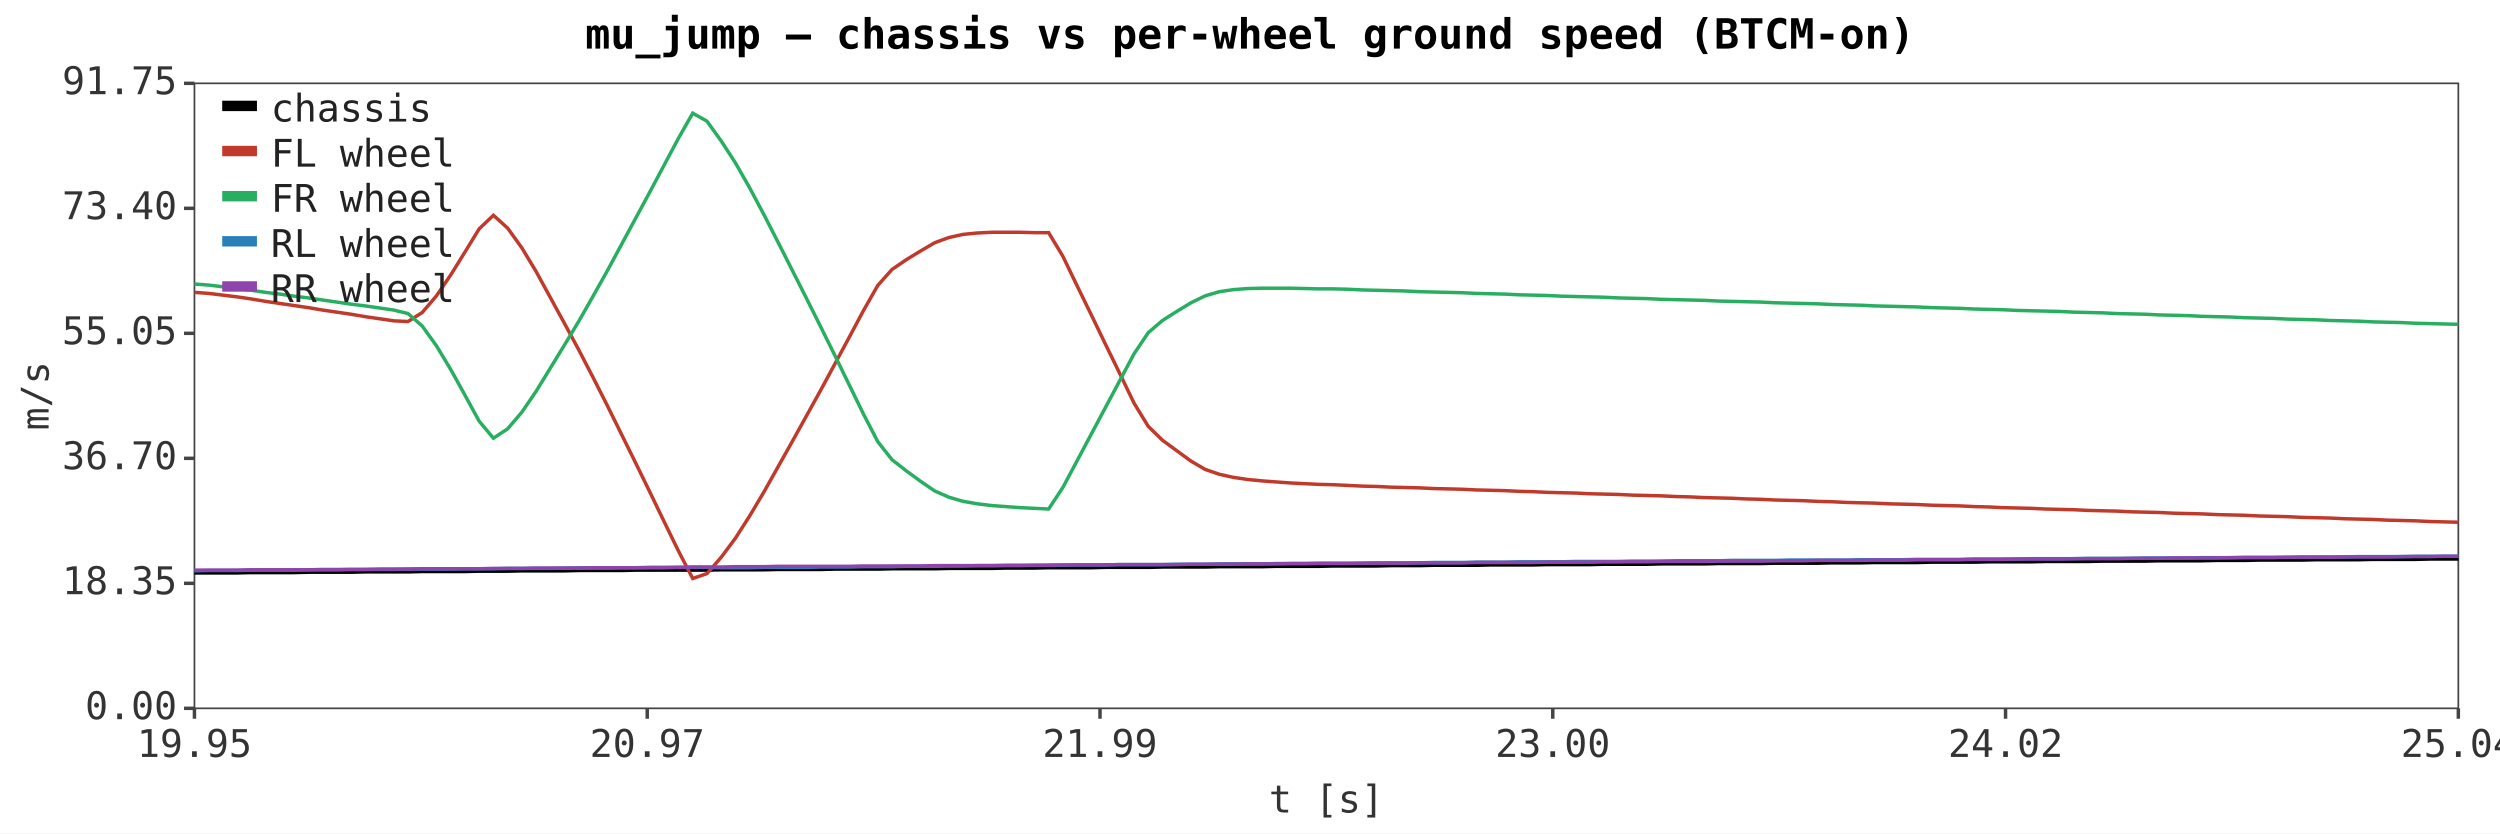
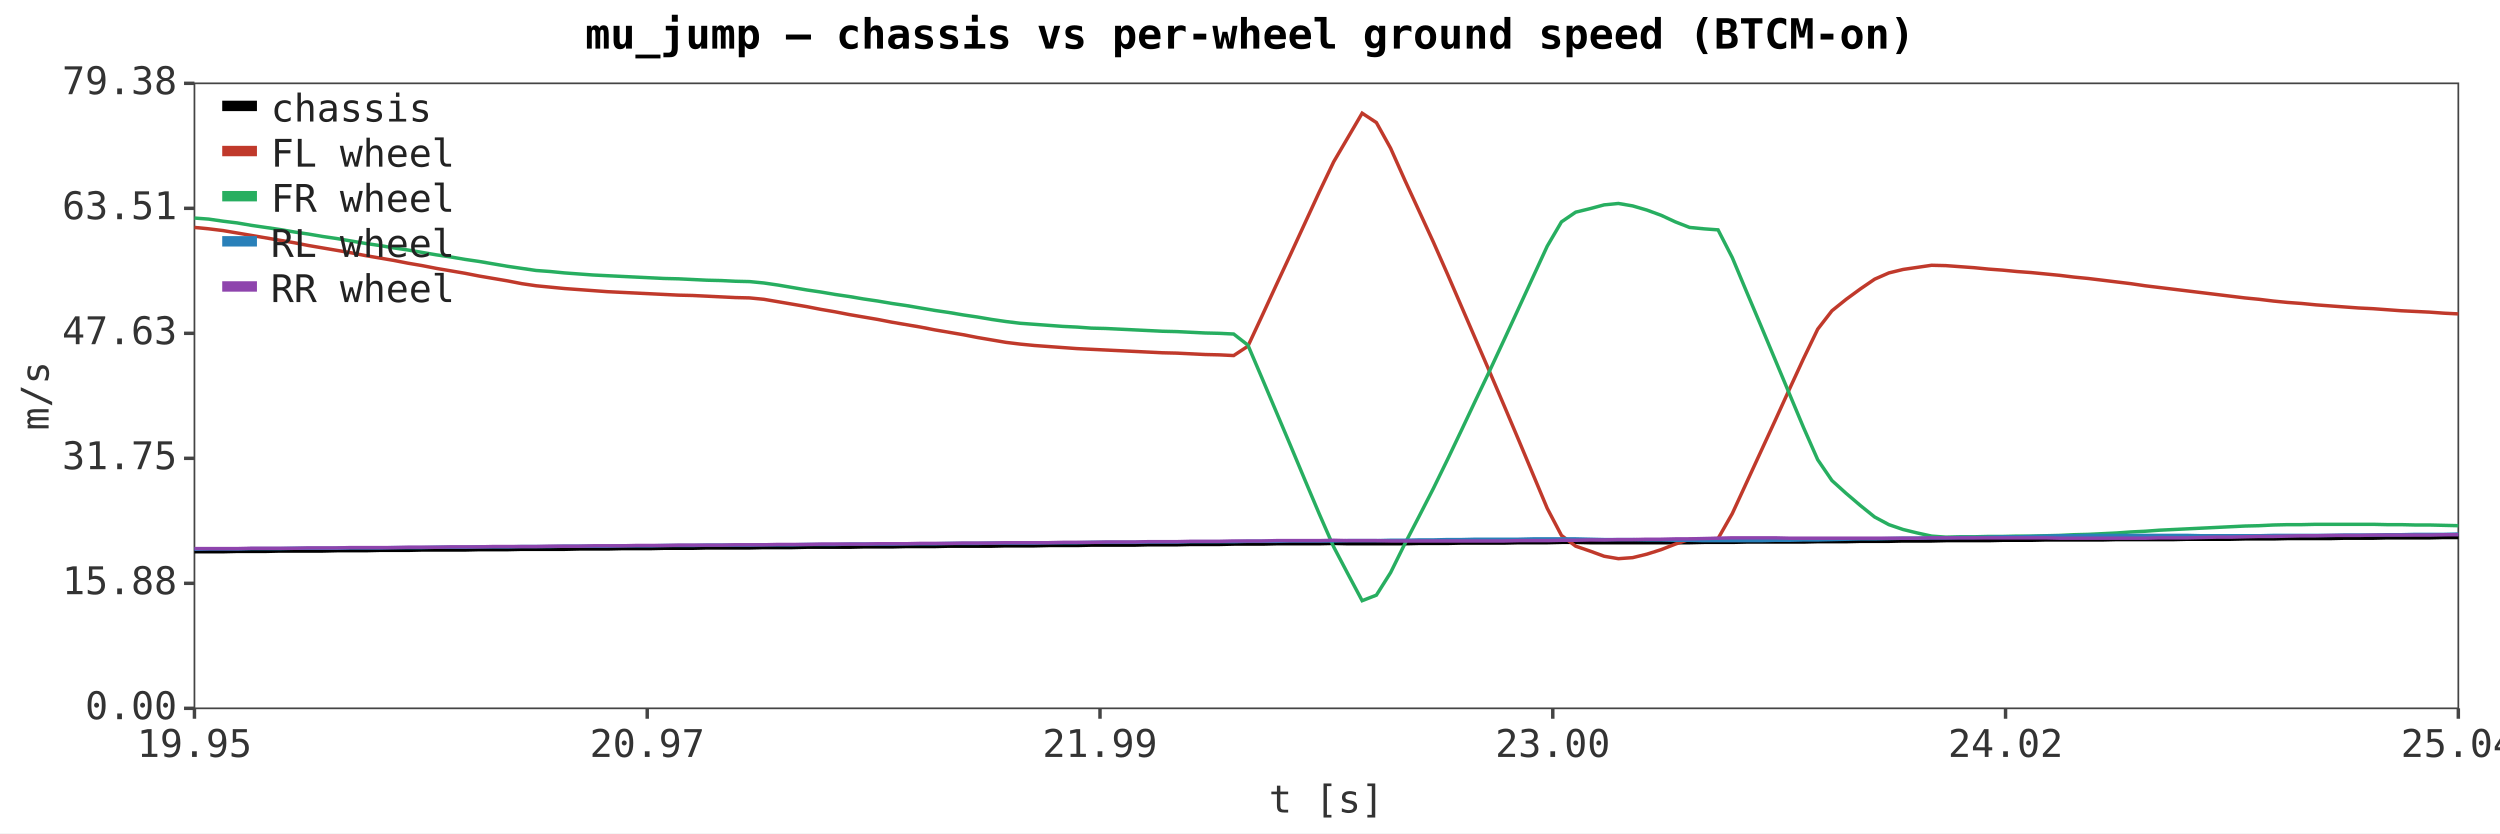
<svg xmlns="http://www.w3.org/2000/svg" viewBox="0 0 720 240" width="720" height="240" font-family="ui-monospace,Consolas,Menlo,monospace" font-size="11">
  <rect width="100%" height="100%" fill="#ffffff" />
  <text x="360.0" y="14" text-anchor="middle" font-size="12" font-weight="bold">mu_jump — chassis vs per-wheel ground speed (BTCM-on)</text>
  <rect x="56" y="24" width="652" height="180" fill="none" stroke="#444" stroke-width="0.5" />
  <line x1="56.0" y1="204" x2="56.0" y2="207" stroke="#444" />
  <text x="56.0" y="218" text-anchor="middle" fill="#333">19.95</text>
  <line x1="186.4" y1="204" x2="186.4" y2="207" stroke="#444" />
  <text x="186.4" y="218" text-anchor="middle" fill="#333">20.97</text>
  <line x1="316.8" y1="204" x2="316.8" y2="207" stroke="#444" />
  <text x="316.8" y="218" text-anchor="middle" fill="#333">21.99</text>
  <line x1="447.2" y1="204" x2="447.2" y2="207" stroke="#444" />
  <text x="447.2" y="218" text-anchor="middle" fill="#333">23.00</text>
  <line x1="577.6" y1="204" x2="577.6" y2="207" stroke="#444" />
  <text x="577.6" y="218" text-anchor="middle" fill="#333">24.02</text>
  <line x1="708.0" y1="204" x2="708.0" y2="207" stroke="#444" />
  <text x="708.0" y="218" text-anchor="middle" fill="#333">25.04</text>
  <line x1="53" y1="204.0" x2="56" y2="204.0" stroke="#444" />
  <text x="51" y="204.0" text-anchor="end" dominant-baseline="middle" fill="#333">0.00</text>
  <line x1="53" y1="168.0" x2="56" y2="168.0" stroke="#444" />
-   <text x="51" y="168.0" text-anchor="end" dominant-baseline="middle" fill="#333">18.35</text>
+   <text x="51" y="168.0" text-anchor="end" dominant-baseline="middle" fill="#333">15.88</text>
  <line x1="53" y1="132.0" x2="56" y2="132.0" stroke="#444" />
-   <text x="51" y="132.0" text-anchor="end" dominant-baseline="middle" fill="#333">36.70</text>
+   <text x="51" y="132.0" text-anchor="end" dominant-baseline="middle" fill="#333">31.75</text>
  <line x1="53" y1="96.0" x2="56" y2="96.0" stroke="#444" />
-   <text x="51" y="96.0" text-anchor="end" dominant-baseline="middle" fill="#333">55.05</text>
+   <text x="51" y="96.0" text-anchor="end" dominant-baseline="middle" fill="#333">47.63</text>
  <line x1="53" y1="60.0" x2="56" y2="60.0" stroke="#444" />
-   <text x="51" y="60.0" text-anchor="end" dominant-baseline="middle" fill="#333">73.40</text>
+   <text x="51" y="60.0" text-anchor="end" dominant-baseline="middle" fill="#333">63.51</text>
  <line x1="53" y1="24.0" x2="56" y2="24.0" stroke="#444" />
-   <text x="51" y="24.0" text-anchor="end" dominant-baseline="middle" fill="#333">91.75</text>
+   <text x="51" y="24.0" text-anchor="end" dominant-baseline="middle" fill="#333">79.38</text>
  <text x="382.0" y="234" text-anchor="middle" fill="#333">t [s]</text>
  <text transform="translate(14,114.0) rotate(-90)" text-anchor="middle" fill="#333">m/s</text>
-   <polyline fill="none" stroke="#000" stroke-width="1.6" points="56.0,164.7 60.1,164.7 64.2,164.7 68.3,164.7 72.4,164.6 76.5,164.6 80.6,164.6 84.7,164.6 88.8,164.5 92.9,164.5 97.0,164.5 101.1,164.5 105.2,164.4 109.3,164.4 113.4,164.4 117.5,164.4 121.6,164.3 125.7,164.3 129.8,164.3 133.9,164.3 138.0,164.2 142.1,164.2 146.2,164.2 150.3,164.1 154.4,164.1 158.5,164.1 162.6,164.1 166.7,164.0 170.8,164.0 174.9,164.0 179.0,164.0 183.1,163.9 187.2,163.9 191.3,163.9 195.4,163.9 199.5,163.9 203.6,163.9 207.7,163.8 211.8,163.8 215.9,163.8 220.0,163.8 224.1,163.7 228.2,163.7 232.3,163.7 236.4,163.7 240.5,163.6 244.6,163.6 248.7,163.6 252.8,163.6 256.9,163.5 261.0,163.5 265.1,163.5 269.2,163.5 273.3,163.4 277.4,163.4 281.5,163.4 285.6,163.4 289.7,163.3 293.8,163.3 297.9,163.3 302.0,163.2 306.1,163.2 310.2,163.2 314.3,163.2 318.4,163.1 322.5,163.1 326.6,163.1 330.7,163.1 334.8,163.0 338.9,163.0 343.0,163.0 347.1,163.0 351.2,162.9 355.3,162.9 359.4,162.9 363.5,162.9 367.6,162.8 371.7,162.8 375.8,162.8 379.9,162.8 384.1,162.7 388.2,162.7 392.3,162.7 396.4,162.7 400.5,162.6 404.6,162.6 408.7,162.6 412.8,162.5 416.9,162.5 421.0,162.5 425.1,162.5 429.2,162.4 433.3,162.4 437.4,162.4 441.5,162.4 445.6,162.3 449.7,162.3 453.8,162.3 457.9,162.3 462.0,162.2 466.1,162.2 470.2,162.2 474.3,162.2 478.4,162.1 482.5,162.1 486.6,162.1 490.7,162.1 494.8,162.0 498.9,162.0 503.0,162.0 507.1,162.0 511.2,161.9 515.3,161.9 519.4,161.9 523.5,161.9 527.6,161.8 531.7,161.8 535.8,161.8 539.9,161.7 544.0,161.7 548.1,161.7 552.2,161.7 556.3,161.6 560.4,161.6 564.5,161.6 568.6,161.6 572.7,161.5 576.8,161.5 580.9,161.5 585.0,161.5 589.1,161.4 593.2,161.4 597.3,161.4 601.4,161.4 605.5,161.3 609.6,161.3 613.7,161.3 617.8,161.3 621.9,161.2 626.0,161.2 630.1,161.2 634.2,161.2 638.3,161.1 642.4,161.1 646.5,161.1 650.6,161.0 654.7,161.0 658.8,161.0 662.9,161.0 667.0,160.9 671.1,160.9 675.2,160.9 679.3,160.9 683.4,160.8 687.5,160.8 691.6,160.8 695.7,160.8 699.8,160.7 703.9,160.7 708.0,160.7" />
-   <polyline fill="none" stroke="#c0392b" stroke-width="1.0" points="56.0,84.2 60.1,84.5 64.2,85.0 68.3,85.5 72.4,86.1 76.5,86.8 80.6,87.4 84.7,88.0 88.8,88.6 92.9,89.3 97.0,89.9 101.1,90.5 105.2,91.2 109.3,91.8 113.4,92.4 117.5,92.6 121.6,90.0 125.7,85.2 129.8,79.2 133.9,72.6 138.0,65.9 142.1,62.0 146.2,65.7 150.3,71.4 154.4,78.2 158.5,85.7 162.6,93.2 166.7,100.8 170.8,108.7 174.9,116.8 179.0,125.1 183.1,133.4 187.2,141.8 191.3,150.3 195.4,158.7 199.5,166.6 203.6,165.2 207.7,160.5 211.8,155.0 215.9,148.6 220.0,141.7 224.1,134.4 228.2,127.1 232.3,119.7 236.4,112.3 240.5,104.7 244.6,97.1 248.7,89.4 252.8,82.2 256.9,77.6 261.0,74.8 265.1,72.3 269.2,69.9 273.3,68.4 277.4,67.5 281.5,67.1 285.6,66.9 289.7,66.9 293.8,66.9 297.9,67.0 302.0,67.0 306.1,73.8 310.2,82.3 314.3,90.7 318.4,99.2 322.5,107.6 326.6,116.1 330.7,122.8 334.8,126.8 338.9,129.8 343.0,132.8 347.1,135.2 351.2,136.6 355.3,137.5 359.4,138.1 363.5,138.5 367.6,138.8 371.7,139.1 375.8,139.3 379.9,139.5 384.1,139.6 388.2,139.8 392.3,140.0 396.4,140.1 400.5,140.3 404.6,140.4 408.7,140.5 412.8,140.7 416.9,140.8 421.0,140.9 425.1,141.1 429.2,141.2 433.3,141.3 437.4,141.5 441.5,141.6 445.6,141.8 449.7,141.9 453.8,142.0 457.9,142.2 462.0,142.3 466.1,142.4 470.2,142.6 474.3,142.7 478.4,142.8 482.5,143.0 486.6,143.1 490.7,143.3 494.8,143.4 498.9,143.5 503.0,143.7 507.1,143.8 511.2,144.0 515.3,144.1 519.4,144.2 523.5,144.4 527.6,144.5 531.7,144.7 535.8,144.8 539.9,144.9 544.0,145.1 548.1,145.2 552.2,145.3 556.3,145.5 560.4,145.6 564.5,145.7 568.6,145.9 572.7,146.0 576.8,146.2 580.9,146.3 585.0,146.4 589.1,146.6 593.2,146.7 597.3,146.8 601.4,147.0 605.5,147.1 609.6,147.2 613.7,147.4 617.8,147.5 621.9,147.6 626.0,147.8 630.1,147.9 634.2,148.0 638.3,148.2 642.4,148.3 646.5,148.4 650.6,148.6 654.7,148.7 658.8,148.8 662.9,149.0 667.0,149.1 671.1,149.2 675.2,149.4 679.3,149.5 683.4,149.6 687.5,149.8 691.6,149.9 695.7,150.0 699.8,150.2 703.9,150.3 708.0,150.4" />
-   <polyline fill="none" stroke="#27ae60" stroke-width="1.0" points="56.0,81.8 60.1,82.1 64.2,82.6 68.3,83.1 72.4,83.6 76.5,84.2 80.6,84.7 84.7,85.3 88.8,85.8 92.9,86.4 97.0,87.0 101.1,87.6 105.2,88.1 109.3,88.7 113.4,89.3 117.5,90.3 121.6,93.9 125.7,99.6 129.8,106.4 133.9,113.8 138.0,121.3 142.1,126.2 146.2,123.5 150.3,118.7 154.4,112.7 158.5,106.0 162.6,99.3 166.7,92.5 170.8,85.3 174.9,78.0 179.0,70.4 183.1,62.8 187.2,55.2 191.3,47.5 195.4,39.8 199.5,32.6 203.6,34.9 207.7,40.6 211.8,46.9 215.9,54.1 220.0,61.8 224.1,69.8 228.2,77.9 232.3,86.0 236.4,94.2 240.5,102.5 244.6,110.9 248.7,119.3 252.8,127.2 256.9,132.4 261.0,135.6 265.1,138.6 269.2,141.4 273.3,143.2 277.4,144.4 281.5,145.1 285.6,145.6 289.7,145.9 293.8,146.2 297.9,146.4 302.0,146.6 306.1,140.4 310.2,132.7 314.3,125.0 318.4,117.3 322.5,109.6 326.6,101.9 330.7,95.8 334.8,92.3 338.9,89.7 343.0,87.2 347.1,85.2 351.2,84.0 355.3,83.4 359.4,83.1 363.5,83.0 367.6,83.0 371.7,83.0 375.8,83.1 379.9,83.2 384.1,83.2 388.2,83.3 392.3,83.5 396.4,83.6 400.5,83.7 404.6,83.8 408.7,84.0 412.8,84.1 416.9,84.2 421.0,84.3 425.1,84.5 429.2,84.6 433.3,84.7 437.4,84.9 441.5,85.0 445.6,85.1 449.7,85.3 453.8,85.4 457.9,85.5 462.0,85.6 466.1,85.8 470.2,85.9 474.3,86.0 478.4,86.2 482.5,86.3 486.6,86.4 490.7,86.5 494.8,86.7 498.9,86.8 503.0,86.9 507.1,87.0 511.2,87.2 515.3,87.3 519.4,87.4 523.5,87.5 527.6,87.7 531.7,87.8 535.8,87.9 539.9,88.1 544.0,88.2 548.1,88.3 552.2,88.4 556.3,88.6 560.4,88.7 564.5,88.8 568.6,89.0 572.7,89.1 576.8,89.2 580.9,89.4 585.0,89.5 589.1,89.6 593.2,89.7 597.3,89.9 601.4,90.0 605.5,90.1 609.6,90.3 613.7,90.4 617.8,90.5 621.9,90.7 626.0,90.8 630.1,90.9 634.2,91.1 638.3,91.2 642.4,91.3 646.5,91.5 650.6,91.6 654.7,91.7 658.8,91.9 662.9,92.0 667.0,92.1 671.1,92.3 675.2,92.4 679.3,92.5 683.4,92.7 687.5,92.8 691.6,92.9 695.7,93.1 699.8,93.2 703.9,93.3 708.0,93.4" />
-   <polyline fill="none" stroke="#2980b9" stroke-width="1.0" points="56.0,164.4 60.1,164.3 64.2,164.3 68.3,164.3 72.4,164.2 76.5,164.2 80.6,164.2 84.7,164.2 88.8,164.1 92.9,164.1 97.0,164.1 101.1,164.0 105.2,164.0 109.3,164.0 113.4,164.0 117.5,163.9 121.6,163.9 125.7,163.9 129.8,163.9 133.9,163.8 138.0,163.8 142.1,163.8 146.2,163.7 150.3,163.7 154.4,163.7 158.5,163.7 162.6,163.6 166.7,163.6 170.8,163.6 174.9,163.6 179.0,163.5 183.1,163.5 187.2,163.5 191.3,163.5 195.4,163.4 199.5,163.4 203.6,163.4 207.7,163.5 211.8,163.5 215.9,163.5 220.0,163.4 224.1,163.4 228.2,163.4 232.3,163.4 236.4,163.3 240.5,163.3 244.6,163.3 248.7,163.2 252.8,163.2 256.9,163.2 261.0,163.1 265.1,163.1 269.2,163.1 273.3,163.0 277.4,163.0 281.5,162.9 285.6,162.9 289.7,162.9 293.8,162.9 297.9,162.8 302.0,162.8 306.1,162.8 310.2,162.7 314.3,162.7 318.4,162.7 322.5,162.6 326.6,162.6 330.7,162.6 334.8,162.6 338.9,162.5 343.0,162.5 347.1,162.5 351.2,162.4 355.3,162.4 359.4,162.4 363.5,162.4 367.6,162.3 371.7,162.3 375.8,162.3 379.9,162.2 384.1,162.2 388.2,162.2 392.3,162.2 396.4,162.1 400.5,162.1 404.6,162.1 408.7,162.1 412.8,162.0 416.9,162.0 421.0,162.0 425.1,161.9 429.2,161.9 433.3,161.9 437.4,161.8 441.5,161.8 445.6,161.8 449.7,161.8 453.8,161.7 457.9,161.7 462.0,161.7 466.1,161.7 470.2,161.6 474.3,161.6 478.4,161.6 482.5,161.5 486.6,161.5 490.7,161.5 494.8,161.5 498.9,161.4 503.0,161.4 507.1,161.4 511.2,161.4 515.3,161.3 519.4,161.3 523.5,161.3 527.6,161.3 531.7,161.3 535.8,161.2 539.9,161.2 544.0,161.2 548.1,161.2 552.2,161.1 556.3,161.1 560.4,161.1 564.5,161.1 568.6,161.0 572.7,161.0 576.8,161.0 580.9,161.0 585.0,160.9 589.1,160.9 593.2,160.9 597.3,160.9 601.4,160.8 605.5,160.8 609.6,160.8 613.7,160.8 617.8,160.7 621.9,160.7 626.0,160.7 630.1,160.7 634.2,160.6 638.3,160.6 642.4,160.6 646.5,160.5 650.6,160.5 654.7,160.5 658.8,160.5 662.9,160.4 667.0,160.4 671.1,160.4 675.2,160.4 679.3,160.3 683.4,160.3 687.5,160.3 691.6,160.3 695.7,160.2 699.8,160.2 703.9,160.2 708.0,160.2" />
-   <polyline fill="none" stroke="#8e44ad" stroke-width="1.0" points="56.0,164.2 60.1,164.2 64.2,164.2 68.3,164.2 72.4,164.1 76.5,164.1 80.6,164.1 84.7,164.1 88.8,164.1 92.9,164.0 97.0,164.0 101.1,164.0 105.2,164.0 109.3,163.9 113.4,163.9 117.5,163.9 121.6,163.8 125.7,163.8 129.8,163.8 133.9,163.8 138.0,163.8 142.1,163.7 146.2,163.7 150.3,163.7 154.4,163.6 158.5,163.6 162.6,163.6 166.7,163.6 170.8,163.5 174.9,163.5 179.0,163.5 183.1,163.5 187.2,163.4 191.3,163.4 195.4,163.4 199.5,163.3 203.6,163.3 207.7,163.3 211.8,163.2 215.9,163.2 220.0,163.2 224.1,163.1 228.2,163.1 232.3,163.1 236.4,163.1 240.5,163.1 244.6,163.1 248.7,163.0 252.8,163.0 256.9,163.0 261.0,163.0 265.1,163.0 269.2,162.9 273.3,162.9 277.4,162.9 281.5,162.9 285.6,162.9 289.7,162.8 293.8,162.8 297.9,162.8 302.0,162.8 306.1,162.7 310.2,162.7 314.3,162.7 318.4,162.7 322.5,162.6 326.6,162.6 330.7,162.6 334.8,162.6 338.9,162.6 343.0,162.5 347.1,162.5 351.2,162.5 355.3,162.5 359.4,162.4 363.5,162.4 367.6,162.4 371.7,162.3 375.8,162.3 379.9,162.3 384.1,162.3 388.2,162.3 392.3,162.2 396.4,162.2 400.5,162.2 404.6,162.2 408.7,162.1 412.8,162.1 416.9,162.1 421.0,162.1 425.1,162.0 429.2,162.0 433.3,162.0 437.4,162.0 441.5,162.0 445.6,161.9 449.7,161.9 453.8,161.9 457.9,161.9 462.0,161.8 466.1,161.8 470.2,161.8 474.3,161.8 478.4,161.7 482.5,161.7 486.6,161.7 490.7,161.7 494.8,161.6 498.9,161.6 503.0,161.6 507.1,161.6 511.2,161.5 515.3,161.5 519.4,161.5 523.5,161.4 527.6,161.4 531.7,161.4 535.8,161.4 539.9,161.3 544.0,161.3 548.1,161.3 552.2,161.2 556.3,161.2 560.4,161.2 564.5,161.2 568.6,161.1 572.7,161.1 576.8,161.1 580.9,161.0 585.0,161.0 589.1,161.0 593.2,161.0 597.3,160.9 601.4,160.9 605.5,160.9 609.6,160.9 613.7,160.8 617.8,160.8 621.9,160.8 626.0,160.7 630.1,160.7 634.2,160.7 638.3,160.7 642.4,160.6 646.5,160.6 650.6,160.6 654.7,160.6 658.8,160.5 662.9,160.5 667.0,160.5 671.1,160.5 675.2,160.4 679.3,160.4 683.4,160.4 687.5,160.4 691.6,160.3 695.7,160.3 699.8,160.3 703.9,160.2 708.0,160.2" />
+   <polyline fill="none" stroke="#000" stroke-width="1.6" points="56.0,158.6 60.1,158.6 64.2,158.6 68.3,158.5 72.4,158.5 76.5,158.5 80.6,158.4 84.7,158.4 88.8,158.4 92.9,158.4 97.0,158.3 101.1,158.3 105.2,158.3 109.3,158.2 113.4,158.2 117.5,158.2 121.6,158.1 125.7,158.1 129.8,158.1 133.9,158.1 138.0,158.0 142.1,158.0 146.2,158.0 150.3,157.9 154.4,157.9 158.5,157.9 162.6,157.9 166.7,157.8 170.8,157.8 174.9,157.8 179.0,157.7 183.1,157.7 187.2,157.7 191.3,157.6 195.4,157.6 199.5,157.6 203.6,157.5 207.7,157.5 211.8,157.5 215.9,157.5 220.0,157.4 224.1,157.4 228.2,157.4 232.3,157.3 236.4,157.3 240.5,157.3 244.6,157.3 248.7,157.2 252.8,157.2 256.9,157.2 261.0,157.1 265.1,157.1 269.2,157.1 273.3,157.0 277.4,157.0 281.5,157.0 285.6,157.0 289.7,156.9 293.8,156.9 297.9,156.9 302.0,156.8 306.1,156.8 310.2,156.8 314.3,156.7 318.4,156.7 322.5,156.7 326.6,156.7 330.7,156.6 334.8,156.6 338.9,156.6 343.0,156.5 347.1,156.5 351.2,156.5 355.3,156.4 359.4,156.4 363.5,156.4 367.6,156.3 371.7,156.3 375.8,156.3 379.9,156.3 384.1,156.2 388.2,156.3 392.3,156.3 396.4,156.3 400.5,156.3 404.6,156.3 408.7,156.2 412.8,156.2 416.9,156.2 421.0,156.1 425.1,156.1 429.2,156.1 433.3,156.1 437.4,156.0 441.5,156.0 445.6,156.0 449.7,155.9 453.8,155.9 457.9,156.0 462.0,156.0 466.1,156.0 470.2,156.0 474.3,156.0 478.4,156.0 482.5,156.0 486.6,156.0 490.7,155.9 494.8,155.9 498.9,155.9 503.0,155.8 507.1,155.8 511.2,155.8 515.3,155.8 519.4,155.8 523.5,155.7 527.6,155.7 531.7,155.7 535.8,155.6 539.9,155.6 544.0,155.6 548.1,155.5 552.2,155.5 556.3,155.5 560.4,155.4 564.5,155.4 568.6,155.4 572.7,155.4 576.8,155.3 580.9,155.3 585.0,155.3 589.1,155.2 593.2,155.2 597.3,155.2 601.4,155.2 605.5,155.2 609.6,155.1 613.7,155.1 617.8,155.1 621.9,155.1 626.0,155.1 630.1,155.0 634.2,155.0 638.3,155.0 642.4,155.0 646.5,154.9 650.6,154.9 654.7,154.9 658.8,154.8 662.9,154.8 667.0,154.8 671.1,154.8 675.2,154.7 679.3,154.7 683.4,154.7 687.5,154.6 691.6,154.6 695.7,154.6 699.8,154.6 703.9,154.5 708.0,154.5" />
+   <polyline fill="none" stroke="#c0392b" stroke-width="1.0" points="56.0,65.5 60.1,65.9 64.2,66.4 68.3,67.1 72.4,67.8 76.5,68.5 80.6,69.2 84.7,69.9 88.8,70.7 92.9,71.4 97.0,72.1 101.1,72.8 105.2,73.6 109.3,74.3 113.4,75.0 117.5,75.8 121.6,76.5 125.7,77.3 129.8,78.0 133.9,78.7 138.0,79.5 142.1,80.2 146.2,80.9 150.3,81.7 154.4,82.3 158.5,82.7 162.6,83.1 166.7,83.4 170.8,83.7 174.9,84.0 179.0,84.2 183.1,84.4 187.2,84.6 191.3,84.8 195.4,85.0 199.5,85.1 203.6,85.3 207.7,85.5 211.8,85.7 215.9,85.8 220.0,86.2 224.1,86.9 228.2,87.6 232.3,88.3 236.4,89.1 240.5,89.8 244.6,90.6 248.7,91.3 252.8,92.0 256.9,92.8 261.0,93.5 265.1,94.2 269.2,95.0 273.3,95.7 277.4,96.4 281.5,97.2 285.6,97.9 289.7,98.6 293.8,99.1 297.9,99.5 302.0,99.8 306.1,100.1 310.2,100.4 314.3,100.6 318.4,100.8 322.5,101.0 326.6,101.2 330.7,101.4 334.8,101.6 338.9,101.7 343.0,101.9 347.1,102.1 351.2,102.2 355.3,102.4 359.4,99.7 363.5,90.9 367.6,82.0 371.7,73.2 375.8,64.3 379.9,55.4 384.1,46.6 388.2,39.6 392.3,32.6 396.4,35.3 400.5,42.7 404.6,51.9 408.7,60.8 412.8,69.7 416.9,79.0 421.0,88.5 425.1,98.0 429.2,107.5 433.3,117.1 437.4,126.8 441.5,136.6 445.6,146.4 449.7,154.2 453.8,157.3 457.9,158.7 462.0,160.2 466.1,160.9 470.2,160.6 474.3,159.6 478.4,158.3 482.5,156.7 486.6,155.3 490.7,155.2 494.8,155.1 498.9,147.9 503.0,139.0 507.1,130.1 511.2,121.2 515.3,112.2 519.4,103.3 523.5,94.8 527.6,89.5 531.7,86.2 535.8,83.2 539.9,80.4 544.0,78.6 548.1,77.6 552.2,77.0 556.3,76.4 560.4,76.5 564.5,76.8 568.6,77.1 572.7,77.5 576.8,77.8 580.9,78.2 585.0,78.5 589.1,78.9 593.2,79.3 597.3,79.8 601.4,80.2 605.5,80.7 609.6,81.2 613.7,81.7 617.8,82.3 621.9,82.8 626.0,83.3 630.1,83.8 634.2,84.3 638.3,84.8 642.4,85.3 646.5,85.8 650.6,86.2 654.7,86.7 658.8,87.1 662.9,87.4 667.0,87.8 671.1,88.1 675.2,88.4 679.3,88.7 683.4,88.9 687.5,89.2 691.6,89.5 695.7,89.7 699.8,89.9 703.9,90.2 708.0,90.4" />
+   <polyline fill="none" stroke="#27ae60" stroke-width="1.0" points="56.0,62.8 60.1,63.1 64.2,63.7 68.3,64.2 72.4,64.9 76.5,65.5 80.6,66.1 84.7,66.8 88.8,67.4 92.9,68.1 97.0,68.7 101.1,69.4 105.2,70.1 109.3,70.7 113.4,71.4 117.5,72.0 121.6,72.7 125.7,73.4 129.8,74.0 133.9,74.7 138.0,75.3 142.1,76.0 146.2,76.7 150.3,77.3 154.4,77.9 158.5,78.2 162.6,78.6 166.7,78.9 170.8,79.2 174.9,79.4 179.0,79.6 183.1,79.8 187.2,80.0 191.3,80.2 195.4,80.3 199.5,80.5 203.6,80.7 207.7,80.8 211.8,81.0 215.9,81.1 220.0,81.5 224.1,82.1 228.2,82.8 232.3,83.5 236.4,84.1 240.5,84.8 244.6,85.4 248.7,86.1 252.8,86.7 256.9,87.4 261.0,88.0 265.1,88.7 269.2,89.4 273.3,90.0 277.4,90.7 281.5,91.3 285.6,92.0 289.7,92.6 293.8,93.1 297.9,93.4 302.0,93.7 306.1,94.0 310.2,94.2 314.3,94.5 318.4,94.6 322.5,94.8 326.6,95.0 330.7,95.2 334.8,95.4 338.9,95.5 343.0,95.7 347.1,95.9 351.2,96.0 355.3,96.2 359.4,99.4 363.5,109.0 367.6,118.7 371.7,128.4 375.8,138.2 379.9,147.9 384.1,157.5 388.2,165.3 392.3,173.0 396.4,171.4 400.5,164.9 404.6,156.6 408.7,148.7 412.8,140.7 416.9,132.3 421.0,123.7 425.1,115.0 429.2,106.4 433.3,97.6 437.4,88.7 441.5,79.8 445.6,70.9 449.7,63.9 453.8,61.1 457.9,60.1 462.0,59.0 466.1,58.6 470.2,59.3 474.3,60.5 478.4,62.0 482.5,63.9 486.6,65.5 490.7,65.9 494.8,66.2 498.9,74.2 503.0,84.0 507.1,93.7 511.2,103.5 515.3,113.3 519.4,123.1 523.5,132.4 527.6,138.4 531.7,142.1 535.8,145.6 539.9,148.9 544.0,151.1 548.1,152.5 552.2,153.5 556.3,154.4 560.4,154.7 564.5,154.6 568.6,154.6 572.7,154.5 576.8,154.5 580.9,154.4 585.0,154.4 589.1,154.3 593.2,154.2 597.3,154.0 601.4,153.9 605.5,153.7 609.6,153.5 613.7,153.2 617.8,153.0 621.9,152.7 626.0,152.5 630.1,152.3 634.2,152.1 638.3,151.9 642.4,151.7 646.5,151.5 650.6,151.4 654.7,151.2 658.8,151.1 662.9,151.1 667.0,151.0 671.1,151.0 675.2,151.0 679.3,151.0 683.4,151.0 687.5,151.1 691.6,151.1 695.7,151.2 699.8,151.2 703.9,151.3 708.0,151.4" />
+   <polyline fill="none" stroke="#2980b9" stroke-width="1.0" points="56.0,158.2 60.1,158.1 64.2,158.1 68.3,158.1 72.4,158.0 76.5,158.0 80.6,158.0 84.7,157.9 88.8,157.9 92.9,157.9 97.0,157.9 101.1,157.8 105.2,157.8 109.3,157.8 113.4,157.7 117.5,157.7 121.6,157.7 125.7,157.6 129.8,157.6 133.9,157.6 138.0,157.5 142.1,157.5 146.2,157.5 150.3,157.4 154.4,157.4 158.5,157.4 162.6,157.3 166.7,157.3 170.8,157.3 174.9,157.3 179.0,157.2 183.1,157.2 187.2,157.2 191.3,157.1 195.4,157.1 199.5,157.1 203.6,157.0 207.7,157.0 211.8,157.0 215.9,157.0 220.0,156.9 224.1,156.9 228.2,156.9 232.3,156.8 236.4,156.8 240.5,156.8 244.6,156.7 248.7,156.7 252.8,156.7 256.9,156.7 261.0,156.6 265.1,156.6 269.2,156.6 273.3,156.5 277.4,156.5 281.5,156.5 285.6,156.4 289.7,156.4 293.8,156.4 297.9,156.4 302.0,156.3 306.1,156.3 310.2,156.3 314.3,156.2 318.4,156.2 322.5,156.2 326.6,156.2 330.7,156.1 334.8,156.1 338.9,156.1 343.0,156.0 347.1,156.0 351.2,156.0 355.3,156.0 359.4,155.9 363.5,155.9 367.6,155.9 371.7,155.8 375.8,155.8 379.9,155.8 384.1,155.8 388.2,155.7 392.3,155.7 396.4,155.7 400.5,155.6 404.6,155.6 408.7,155.5 412.8,155.5 416.9,155.4 421.0,155.4 425.1,155.3 429.2,155.3 433.3,155.3 437.4,155.3 441.5,155.2 445.6,155.2 449.7,155.2 453.8,155.2 457.9,155.3 462.0,155.4 466.1,155.4 470.2,155.4 474.3,155.5 478.4,155.5 482.5,155.6 486.6,155.6 490.7,155.7 494.8,155.7 498.9,155.7 503.0,155.7 507.1,155.7 511.2,155.6 515.3,155.6 519.4,155.5 523.5,155.5 527.6,155.4 531.7,155.3 535.8,155.2 539.9,155.2 544.0,155.1 548.1,155.0 552.2,155.0 556.3,154.9 560.4,154.9 564.5,154.8 568.6,154.8 572.7,154.7 576.8,154.6 580.9,154.6 585.0,154.5 589.1,154.4 593.2,154.3 597.3,154.3 601.4,154.2 605.5,154.2 609.6,154.2 613.7,154.2 617.8,154.2 621.9,154.2 626.0,154.2 630.1,154.2 634.2,154.3 638.3,154.3 642.4,154.3 646.5,154.3 650.6,154.3 654.7,154.2 658.8,154.2 662.9,154.2 667.0,154.2 671.1,154.2 675.2,154.1 679.3,154.1 683.4,154.1 687.5,154.0 691.6,154.0 695.7,153.9 699.8,153.9 703.9,153.9 708.0,153.8" />
+   <polyline fill="none" stroke="#8e44ad" stroke-width="1.0" points="56.0,158.0 60.1,158.0 64.2,158.0 68.3,158.0 72.4,157.9 76.5,157.9 80.6,157.9 84.7,157.9 88.8,157.8 92.9,157.8 97.0,157.8 101.1,157.7 105.2,157.7 109.3,157.7 113.4,157.7 117.5,157.6 121.6,157.6 125.7,157.6 129.8,157.5 133.9,157.5 138.0,157.5 142.1,157.4 146.2,157.4 150.3,157.4 154.4,157.4 158.5,157.3 162.6,157.3 166.7,157.3 170.8,157.2 174.9,157.2 179.0,157.2 183.1,157.1 187.2,157.1 191.3,157.1 195.4,157.0 199.5,157.0 203.6,157.0 207.7,157.0 211.8,156.9 215.9,156.9 220.0,156.9 224.1,156.8 228.2,156.8 232.3,156.8 236.4,156.7 240.5,156.7 244.6,156.7 248.7,156.7 252.8,156.6 256.9,156.6 261.0,156.6 265.1,156.5 269.2,156.5 273.3,156.5 277.4,156.4 281.5,156.4 285.6,156.4 289.7,156.3 293.8,156.3 297.9,156.3 302.0,156.3 306.1,156.2 310.2,156.2 314.3,156.2 318.4,156.1 322.5,156.1 326.6,156.1 330.7,156.0 334.8,156.0 338.9,156.0 343.0,155.9 347.1,155.9 351.2,155.9 355.3,155.8 359.4,155.8 363.5,155.8 367.6,155.7 371.7,155.7 375.8,155.7 379.9,155.7 384.1,155.6 388.2,155.7 392.3,155.7 396.4,155.7 400.5,155.8 404.6,155.8 408.7,155.8 412.8,155.8 416.9,155.8 421.0,155.8 425.1,155.8 429.2,155.8 433.3,155.8 437.4,155.7 441.5,155.7 445.6,155.7 449.7,155.6 453.8,155.6 457.9,155.5 462.0,155.5 466.1,155.4 470.2,155.4 474.3,155.3 478.4,155.3 482.5,155.2 486.6,155.2 490.7,155.1 494.8,155.0 498.9,154.9 503.0,154.9 507.1,154.9 511.2,154.9 515.3,155.0 519.4,155.0 523.5,155.0 527.6,155.0 531.7,155.0 535.8,155.0 539.9,155.0 544.0,155.0 548.1,155.0 552.2,155.0 556.3,154.9 560.4,154.9 564.5,154.9 568.6,154.9 572.7,154.9 576.8,154.9 580.9,154.9 585.0,154.9 589.1,154.9 593.2,155.0 597.3,155.0 601.4,155.0 605.5,155.0 609.6,155.0 613.7,155.0 617.8,155.0 621.9,154.9 626.0,154.9 630.1,154.9 634.2,154.8 638.3,154.7 642.4,154.7 646.5,154.6 650.6,154.5 654.7,154.5 658.8,154.4 662.9,154.3 667.0,154.3 671.1,154.2 675.2,154.2 679.3,154.2 683.4,154.1 687.5,154.1 691.6,154.1 695.7,154.1 699.8,154.1 703.9,154.0 708.0,154.0" />
  <rect x="64" y="29" width="10" height="3" fill="#000" />
  <text x="78" y="35" fill="#222">chassis</text>
  <rect x="64" y="42" width="10" height="3" fill="#c0392b" />
  <text x="78" y="48" fill="#222">FL wheel</text>
  <rect x="64" y="55" width="10" height="3" fill="#27ae60" />
  <text x="78" y="61" fill="#222">FR wheel</text>
  <rect x="64" y="68" width="10" height="3" fill="#2980b9" />
  <text x="78" y="74" fill="#222">RL wheel</text>
  <rect x="64" y="81" width="10" height="3" fill="#8e44ad" />
  <text x="78" y="87" fill="#222">RR wheel</text>
</svg>
